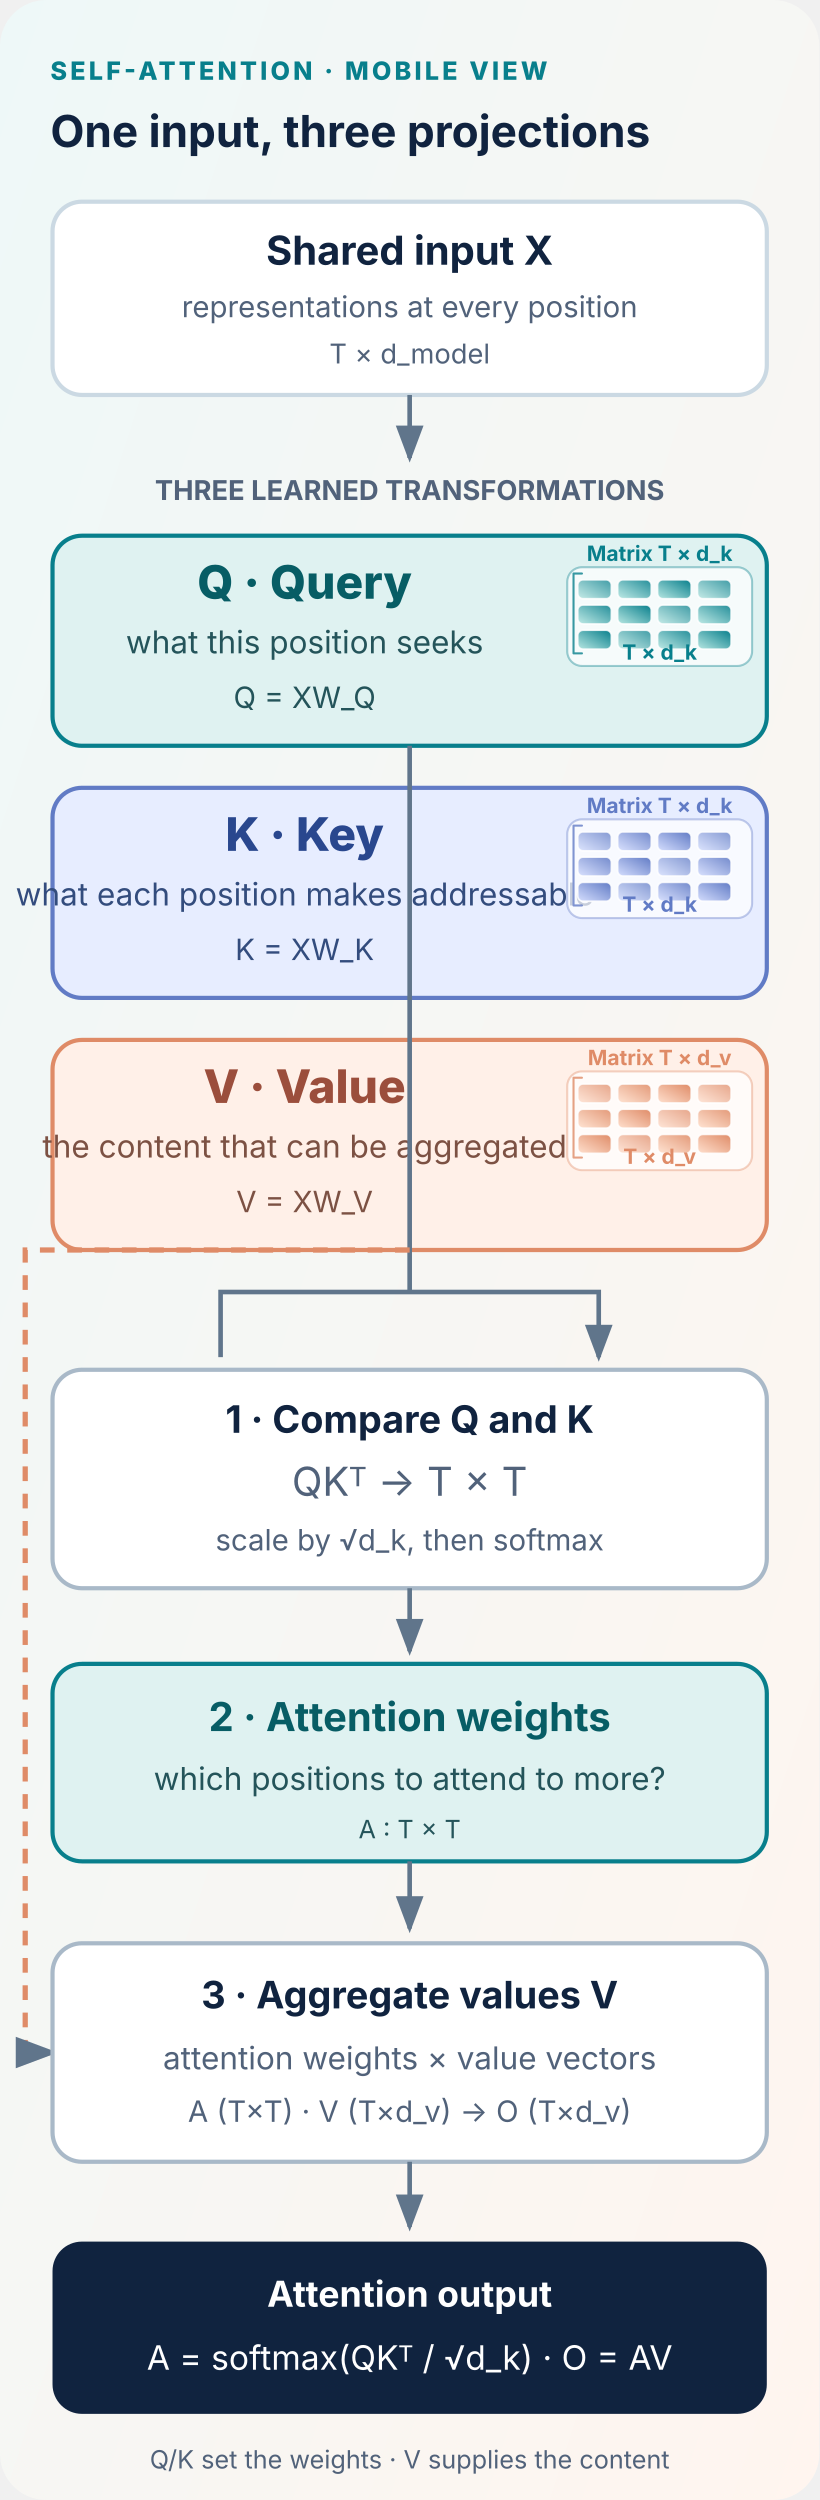
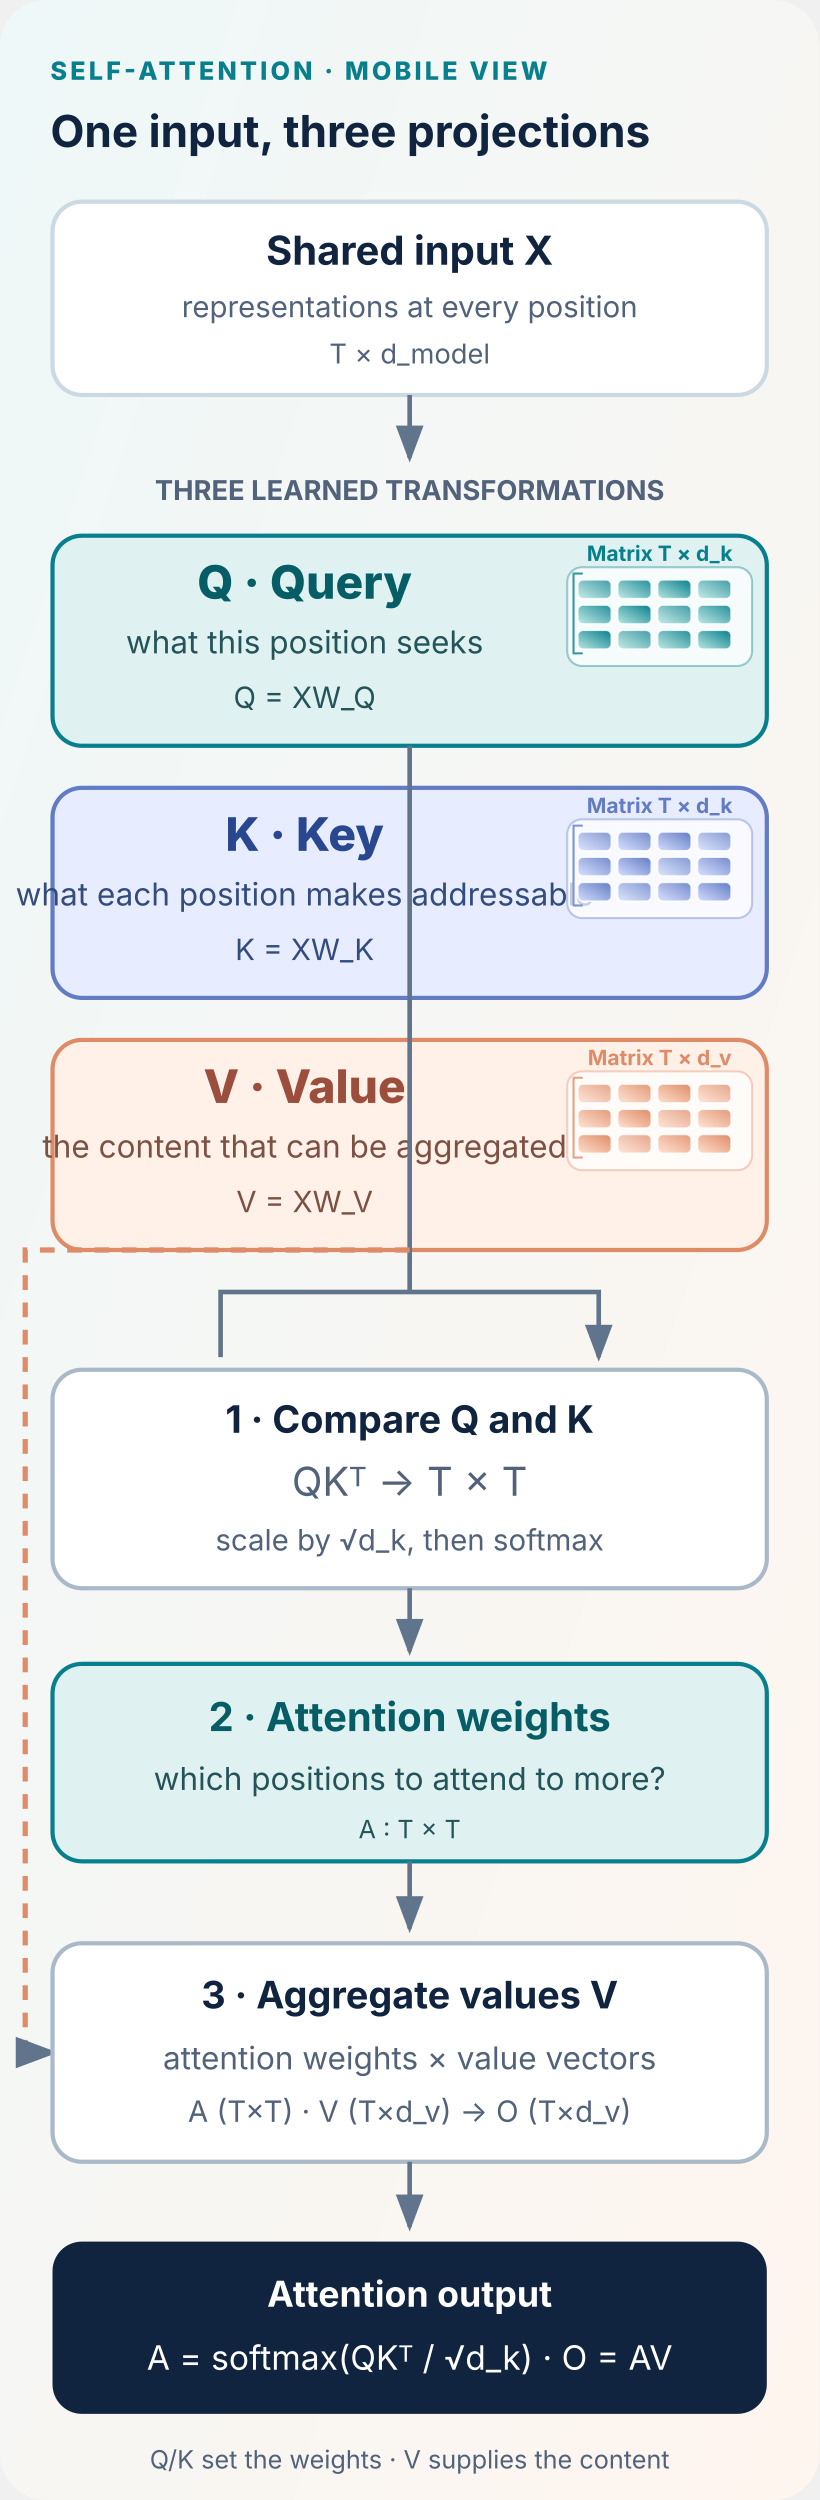
<svg xmlns="http://www.w3.org/2000/svg" viewBox="0 0 390 1190" role="img" aria-labelledby="title desc">
  <defs>
    <linearGradient id="qMatrix" x1="0" y1="1" x2="1" y2="0">
      <stop stop-color="#b7e7e2" />
      <stop offset="1" stop-color="#087f8c" />
    </linearGradient>
    <linearGradient id="kMatrix" x1="0" y1="1" x2="1" y2="0">
      <stop stop-color="#d5defe" />
      <stop offset="1" stop-color="#617bc5" />
    </linearGradient>
    <linearGradient id="vMatrix" x1="0" y1="1" x2="1" y2="0">
      <stop stop-color="#ffe0ce" />
      <stop offset="1" stop-color="#df8b67" />
    </linearGradient>
    <linearGradient id="bgm" x1="0" y1="0" x2="1" y2="1">
      <stop stop-color="#eef8f8" />
      <stop offset="1" stop-color="#fff5ef" />
    </linearGradient>
    <marker id="arrm" markerWidth="9" markerHeight="9" refX="7" refY="3" orient="auto">
      <path d="M0 0 L0 6 L8 3z" fill="#60758b" />
    </marker>
  </defs>
  <rect width="390" height="1190" rx="22" fill="url(#bgm)" />
  <text x="24" y="38" font-family="Inter,Arial,sans-serif" font-size="12" font-weight="800" letter-spacing="1.5" fill="#087f8c">SELF-ATTENTION · MOBILE VIEW</text>
  <text x="24" y="70" font-family="Inter,Arial,sans-serif" font-size="21" font-weight="750" fill="#10233f">One input, three projections</text>
  <rect x="25" y="96" width="340" height="92" rx="14" fill="#fff" stroke="#cbd9e3" stroke-width="2" />
  <text x="195" y="126" text-anchor="middle" font-family="Inter,Arial,sans-serif" font-size="19" font-weight="750" fill="#10233f">Shared input X</text>
  <text x="195" y="151" text-anchor="middle" font-family="Inter,Arial,sans-serif" font-size="14" fill="#51627a">representations at every position</text>
  <text x="195" y="173" text-anchor="middle" font-family="Inter,Arial,sans-serif" font-size="13" fill="#51627a">T × d_model</text>
  <path d="M195 188 V218" stroke="#60758b" stroke-width="2.2" marker-end="url(#arrm)" />
  <text x="195" y="238" text-anchor="middle" font-family="Inter,Arial,sans-serif" font-size="13" font-weight="700" fill="#51627a">THREE LEARNED TRANSFORMATIONS</text>
  <rect x="25" y="255" width="340" height="100" rx="14" fill="#dff2f1" stroke="#087f8c" stroke-width="2" />
  <text x="145" y="285" text-anchor="middle" font-family="Inter,Arial,sans-serif" font-size="22" font-weight="800" fill="#075d65">Q · Query</text>
  <text x="145" y="311" text-anchor="middle" font-family="Inter,Arial,sans-serif" font-size="15" fill="#24545a">what this position seeks</text>
  <text x="145" y="337" text-anchor="middle" font-family="Inter,Arial,sans-serif" font-size="14" fill="#24545a">Q = XW_Q</text>
  <text x="314" y="267" text-anchor="middle" font-family="Inter,Arial,sans-serif" font-size="10" font-weight="750" fill="#087f8c">Matrix T × d_k</text>
  <g>
    <rect x="270" y="270" width="88" height="47" rx="7" fill="#ffffff" fill-opacity=".72" stroke="#087f8c" stroke-opacity=".38" stroke-width="1" />
    <rect x="275" y="276" width="16" height="9" rx="2.5" fill="url(#qMatrix)" fill-opacity="0.76" stroke="#ffffff" stroke-opacity=".82" stroke-width=".8" />
    <rect x="294" y="276" width="16" height="9" rx="2.5" fill="url(#qMatrix)" fill-opacity="0.88" stroke="#ffffff" stroke-opacity=".82" stroke-width=".8" />
    <rect x="313" y="276" width="16" height="9" rx="2.5" fill="url(#qMatrix)" fill-opacity="1" stroke="#ffffff" stroke-opacity=".82" stroke-width=".8" />
    <rect x="332" y="276" width="16" height="9" rx="2.5" fill="url(#qMatrix)" fill-opacity="0.76" stroke="#ffffff" stroke-opacity=".82" stroke-width=".8" />
    <rect x="275" y="288" width="16" height="9" rx="2.5" fill="url(#qMatrix)" fill-opacity="0.88" stroke="#ffffff" stroke-opacity=".82" stroke-width=".8" />
    <rect x="294" y="288" width="16" height="9" rx="2.5" fill="url(#qMatrix)" fill-opacity="1" stroke="#ffffff" stroke-opacity=".82" stroke-width=".8" />
    <rect x="313" y="288" width="16" height="9" rx="2.5" fill="url(#qMatrix)" fill-opacity="0.76" stroke="#ffffff" stroke-opacity=".82" stroke-width=".8" />
    <rect x="332" y="288" width="16" height="9" rx="2.5" fill="url(#qMatrix)" fill-opacity="0.88" stroke="#ffffff" stroke-opacity=".82" stroke-width=".8" />
    <rect x="275" y="300" width="16" height="9" rx="2.5" fill="url(#qMatrix)" fill-opacity="1" stroke="#ffffff" stroke-opacity=".82" stroke-width=".8" />
    <rect x="294" y="300" width="16" height="9" rx="2.5" fill="url(#qMatrix)" fill-opacity="0.76" stroke="#ffffff" stroke-opacity=".82" stroke-width=".8" />
    <rect x="313" y="300" width="16" height="9" rx="2.5" fill="url(#qMatrix)" fill-opacity="0.88" stroke="#ffffff" stroke-opacity=".82" stroke-width=".8" />
    <rect x="332" y="300" width="16" height="9" rx="2.5" fill="url(#qMatrix)" fill-opacity="1" stroke="#ffffff" stroke-opacity=".82" stroke-width=".8" />
    <path d="M273 273 V311 M273 273 h4 M273 311 h4" fill="none" stroke="#087f8c" stroke-width="1" stroke-linecap="round" opacity=".8" />
  </g>
-   <text x="314" y="314" text-anchor="middle" font-family="Inter,Arial,sans-serif" font-size="10" font-weight="750" fill="#087f8c">T × d_k</text>
  <rect x="25" y="375" width="340" height="100" rx="14" fill="#e7edff" stroke="#617bc5" stroke-width="2" />
  <text x="145" y="405" text-anchor="middle" font-family="Inter,Arial,sans-serif" font-size="22" font-weight="800" fill="#29478e">K · Key</text>
  <text x="145" y="431" text-anchor="middle" font-family="Inter,Arial,sans-serif" font-size="15" fill="#334c7d">what each position makes addressable</text>
  <text x="145" y="457" text-anchor="middle" font-family="Inter,Arial,sans-serif" font-size="14" fill="#334c7d">K = XW_K</text>
  <text x="314" y="387" text-anchor="middle" font-family="Inter,Arial,sans-serif" font-size="10" font-weight="750" fill="#617bc5">Matrix T × d_k</text>
  <g>
    <rect x="270" y="390" width="88" height="47" rx="7" fill="#ffffff" fill-opacity=".72" stroke="#617bc5" stroke-opacity=".38" stroke-width="1" />
    <rect x="275" y="396" width="16" height="9" rx="2.5" fill="url(#kMatrix)" fill-opacity="0.76" stroke="#ffffff" stroke-opacity=".82" stroke-width=".8" />
    <rect x="294" y="396" width="16" height="9" rx="2.5" fill="url(#kMatrix)" fill-opacity="0.88" stroke="#ffffff" stroke-opacity=".82" stroke-width=".8" />
    <rect x="313" y="396" width="16" height="9" rx="2.5" fill="url(#kMatrix)" fill-opacity="1" stroke="#ffffff" stroke-opacity=".82" stroke-width=".8" />
    <rect x="332" y="396" width="16" height="9" rx="2.5" fill="url(#kMatrix)" fill-opacity="0.76" stroke="#ffffff" stroke-opacity=".82" stroke-width=".8" />
    <rect x="275" y="408" width="16" height="9" rx="2.5" fill="url(#kMatrix)" fill-opacity="0.88" stroke="#ffffff" stroke-opacity=".82" stroke-width=".8" />
    <rect x="294" y="408" width="16" height="9" rx="2.5" fill="url(#kMatrix)" fill-opacity="1" stroke="#ffffff" stroke-opacity=".82" stroke-width=".8" />
    <rect x="313" y="408" width="16" height="9" rx="2.5" fill="url(#kMatrix)" fill-opacity="0.76" stroke="#ffffff" stroke-opacity=".82" stroke-width=".8" />
    <rect x="332" y="408" width="16" height="9" rx="2.5" fill="url(#kMatrix)" fill-opacity="0.88" stroke="#ffffff" stroke-opacity=".82" stroke-width=".8" />
    <rect x="275" y="420" width="16" height="9" rx="2.5" fill="url(#kMatrix)" fill-opacity="1" stroke="#ffffff" stroke-opacity=".82" stroke-width=".8" />
    <rect x="294" y="420" width="16" height="9" rx="2.5" fill="url(#kMatrix)" fill-opacity="0.76" stroke="#ffffff" stroke-opacity=".82" stroke-width=".8" />
    <rect x="313" y="420" width="16" height="9" rx="2.5" fill="url(#kMatrix)" fill-opacity="0.88" stroke="#ffffff" stroke-opacity=".82" stroke-width=".8" />
    <rect x="332" y="420" width="16" height="9" rx="2.5" fill="url(#kMatrix)" fill-opacity="1" stroke="#ffffff" stroke-opacity=".82" stroke-width=".8" />
    <path d="M273 393 V431 M273 393 h4 M273 431 h4" fill="none" stroke="#617bc5" stroke-width="1" stroke-linecap="round" opacity=".8" />
  </g>
-   <text x="314" y="434" text-anchor="middle" font-family="Inter,Arial,sans-serif" font-size="10" font-weight="750" fill="#617bc5">T × d_k</text>
  <rect x="25" y="495" width="340" height="100" rx="14" fill="#fff0e8" stroke="#df8b67" stroke-width="2" />
  <text x="145" y="525" text-anchor="middle" font-family="Inter,Arial,sans-serif" font-size="22" font-weight="800" fill="#9b4e3c">V · Value</text>
  <text x="145" y="551" text-anchor="middle" font-family="Inter,Arial,sans-serif" font-size="15" fill="#7c5143">the content that can be aggregated</text>
  <text x="145" y="577" text-anchor="middle" font-family="Inter,Arial,sans-serif" font-size="14" fill="#7c5143">V = XW_V</text>
  <text x="314" y="507" text-anchor="middle" font-family="Inter,Arial,sans-serif" font-size="10" font-weight="750" fill="#df8b67">Matrix T × d_v</text>
  <g>
    <rect x="270" y="510" width="88" height="47" rx="7" fill="#ffffff" fill-opacity=".72" stroke="#df8b67" stroke-opacity=".38" stroke-width="1" />
    <rect x="275" y="516" width="16" height="9" rx="2.5" fill="url(#vMatrix)" fill-opacity="0.76" stroke="#ffffff" stroke-opacity=".82" stroke-width=".8" />
    <rect x="294" y="516" width="16" height="9" rx="2.5" fill="url(#vMatrix)" fill-opacity="0.88" stroke="#ffffff" stroke-opacity=".82" stroke-width=".8" />
    <rect x="313" y="516" width="16" height="9" rx="2.5" fill="url(#vMatrix)" fill-opacity="1" stroke="#ffffff" stroke-opacity=".82" stroke-width=".8" />
    <rect x="332" y="516" width="16" height="9" rx="2.5" fill="url(#vMatrix)" fill-opacity="0.76" stroke="#ffffff" stroke-opacity=".82" stroke-width=".8" />
    <rect x="275" y="528" width="16" height="9" rx="2.5" fill="url(#vMatrix)" fill-opacity="0.88" stroke="#ffffff" stroke-opacity=".82" stroke-width=".8" />
    <rect x="294" y="528" width="16" height="9" rx="2.5" fill="url(#vMatrix)" fill-opacity="1" stroke="#ffffff" stroke-opacity=".82" stroke-width=".8" />
    <rect x="313" y="528" width="16" height="9" rx="2.5" fill="url(#vMatrix)" fill-opacity="0.76" stroke="#ffffff" stroke-opacity=".82" stroke-width=".8" />
    <rect x="332" y="528" width="16" height="9" rx="2.5" fill="url(#vMatrix)" fill-opacity="0.88" stroke="#ffffff" stroke-opacity=".82" stroke-width=".8" />
    <rect x="275" y="540" width="16" height="9" rx="2.5" fill="url(#vMatrix)" fill-opacity="1" stroke="#ffffff" stroke-opacity=".82" stroke-width=".8" />
    <rect x="294" y="540" width="16" height="9" rx="2.5" fill="url(#vMatrix)" fill-opacity="0.76" stroke="#ffffff" stroke-opacity=".82" stroke-width=".8" />
    <rect x="313" y="540" width="16" height="9" rx="2.5" fill="url(#vMatrix)" fill-opacity="0.88" stroke="#ffffff" stroke-opacity=".82" stroke-width=".8" />
    <rect x="332" y="540" width="16" height="9" rx="2.5" fill="url(#vMatrix)" fill-opacity="1" stroke="#ffffff" stroke-opacity=".82" stroke-width=".8" />
    <path d="M273 513 V551 M273 513 h4 M273 551 h4" fill="none" stroke="#df8b67" stroke-width="1" stroke-linecap="round" opacity=".8" />
  </g>
-   <text x="314" y="554" text-anchor="middle" font-family="Inter,Arial,sans-serif" font-size="10" font-weight="750" fill="#df8b67">T × d_v</text>
  <path d="M195 355 V615 H105 V646 M195 475 V615 H285 V646" fill="none" stroke="#60758b" stroke-width="2.2" marker-end="url(#arrm)" />
  <rect x="25" y="652" width="340" height="104" rx="14" fill="#fff" stroke="#a9b9c8" stroke-width="2" />
  <text x="195" y="682" text-anchor="middle" font-family="Inter,Arial,sans-serif" font-size="18" font-weight="750" fill="#10233f">1 · Compare Q and K</text>
  <text x="195" y="712" text-anchor="middle" font-family="Inter,Arial,sans-serif" font-size="19" fill="#51627a">QKᵀ → T × T</text>
  <text x="195" y="738" text-anchor="middle" font-family="Inter,Arial,sans-serif" font-size="14" fill="#51627a">scale by √d_k, then softmax</text>
  <path d="M195 756 V786" stroke="#60758b" stroke-width="2.2" marker-end="url(#arrm)" />
  <rect x="25" y="792" width="340" height="94" rx="14" fill="#dff2f1" stroke="#087f8c" stroke-width="2" />
  <text x="195" y="824" text-anchor="middle" font-family="Inter,Arial,sans-serif" font-size="19" font-weight="750" fill="#075d65">2 · Attention weights</text>
  <text x="195" y="852" text-anchor="middle" font-family="Inter,Arial,sans-serif" font-size="15" fill="#24545a">which positions to attend to more?</text>
  <text x="195" y="875" text-anchor="middle" font-family="Inter,Arial,sans-serif" font-size="12" fill="#24545a">A : T × T</text>
  <path d="M195 886 V918" stroke="#60758b" stroke-width="2.2" marker-end="url(#arrm)" />
  <path d="M195 595 H12 V977 H25" fill="none" stroke="#df8b67" stroke-width="2.5" stroke-dasharray="7 6" marker-end="url(#arrm)" />
  <rect x="25" y="925" width="340" height="104" rx="14" fill="#fff" stroke="#a9b9c8" stroke-width="2" />
  <text x="195" y="956" text-anchor="middle" font-family="Inter,Arial,sans-serif" font-size="18" font-weight="750" fill="#10233f">3 · Aggregate values V</text>
  <text x="195" y="985" text-anchor="middle" font-family="Inter,Arial,sans-serif" font-size="15" fill="#51627a">attention weights × value vectors</text>
  <text x="195" y="1010" text-anchor="middle" font-family="Inter,Arial,sans-serif" font-size="14" fill="#51627a">A (T×T) · V (T×d_v) → O (T×d_v)</text>
  <path d="M195 1029 V1060" stroke="#60758b" stroke-width="2.2" marker-end="url(#arrm)" />
  <rect x="25" y="1067" width="340" height="82" rx="14" fill="#10233f" />
  <text x="195" y="1098" text-anchor="middle" font-family="Inter,Arial,sans-serif" font-size="17" font-weight="750" fill="#fff">Attention output</text>
  <text x="195" y="1128" text-anchor="middle" font-family="Inter,Arial,sans-serif" font-size="16" fill="#fff">A = softmax(QKᵀ / √d_k) · O = AV</text>
  <text x="195" y="1175" text-anchor="middle" font-family="Inter,Arial,sans-serif" font-size="12" fill="#51627a">Q/K set the weights · V supplies the content</text>
</svg>
